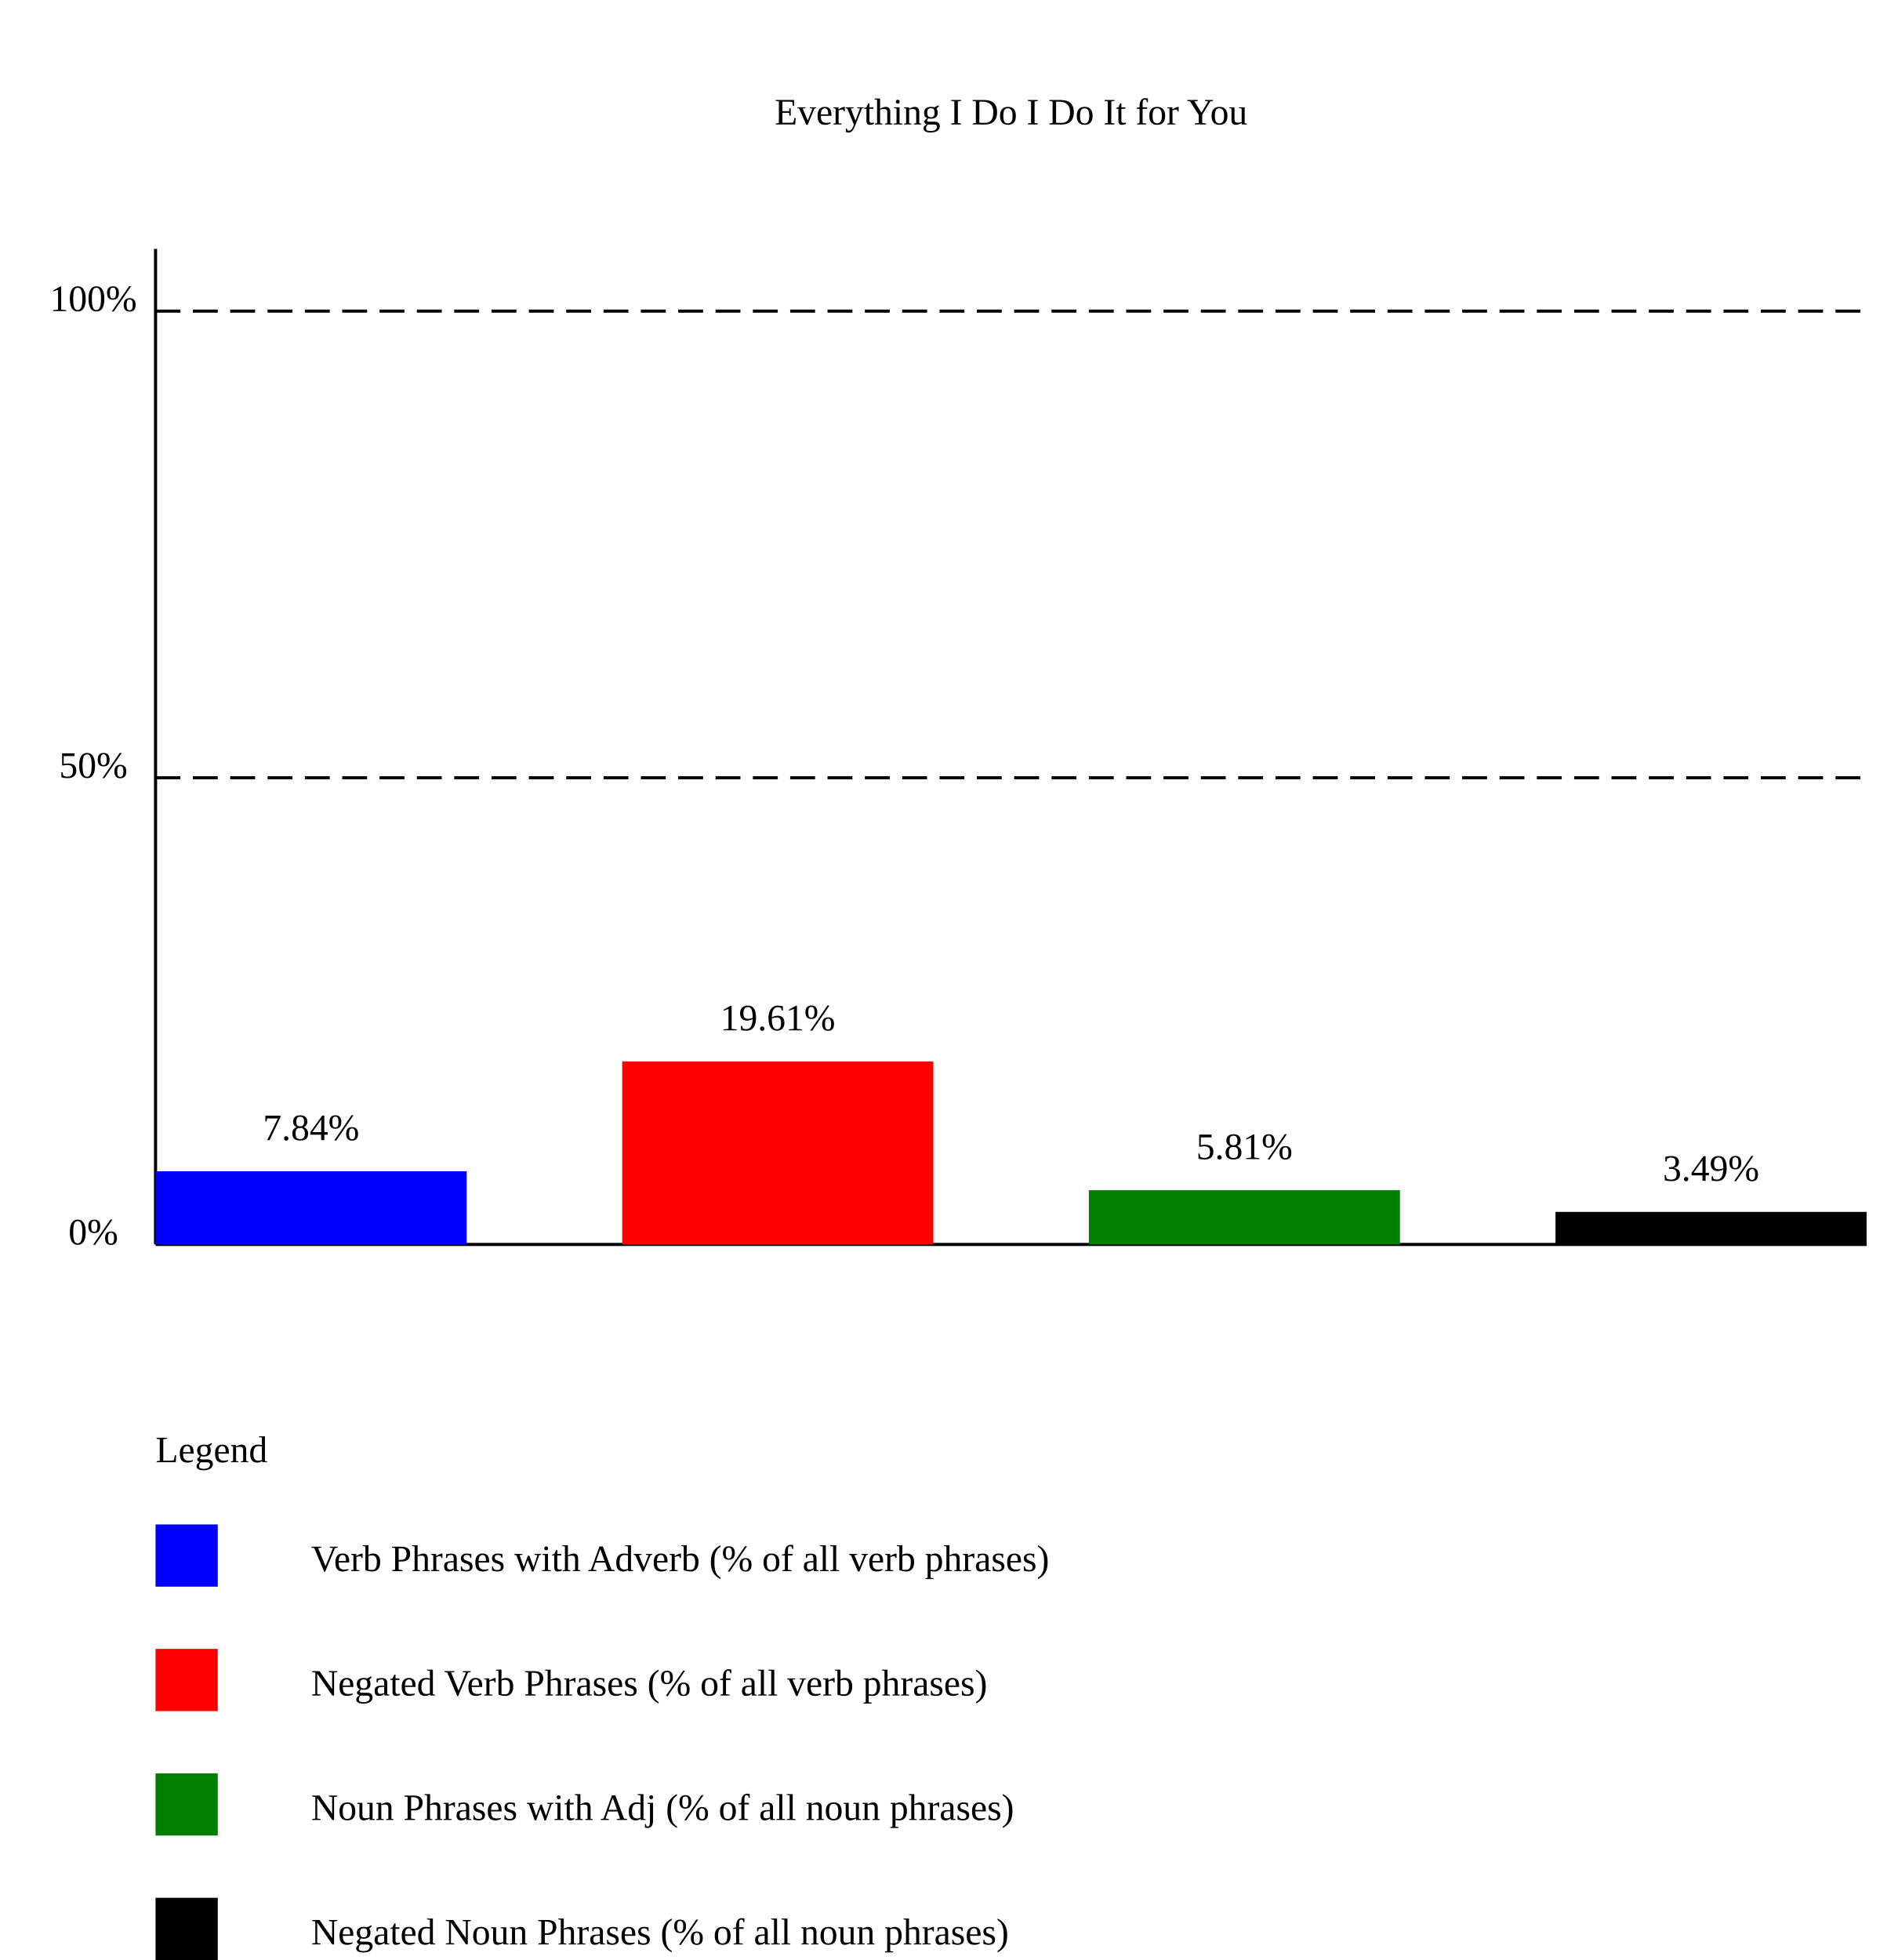
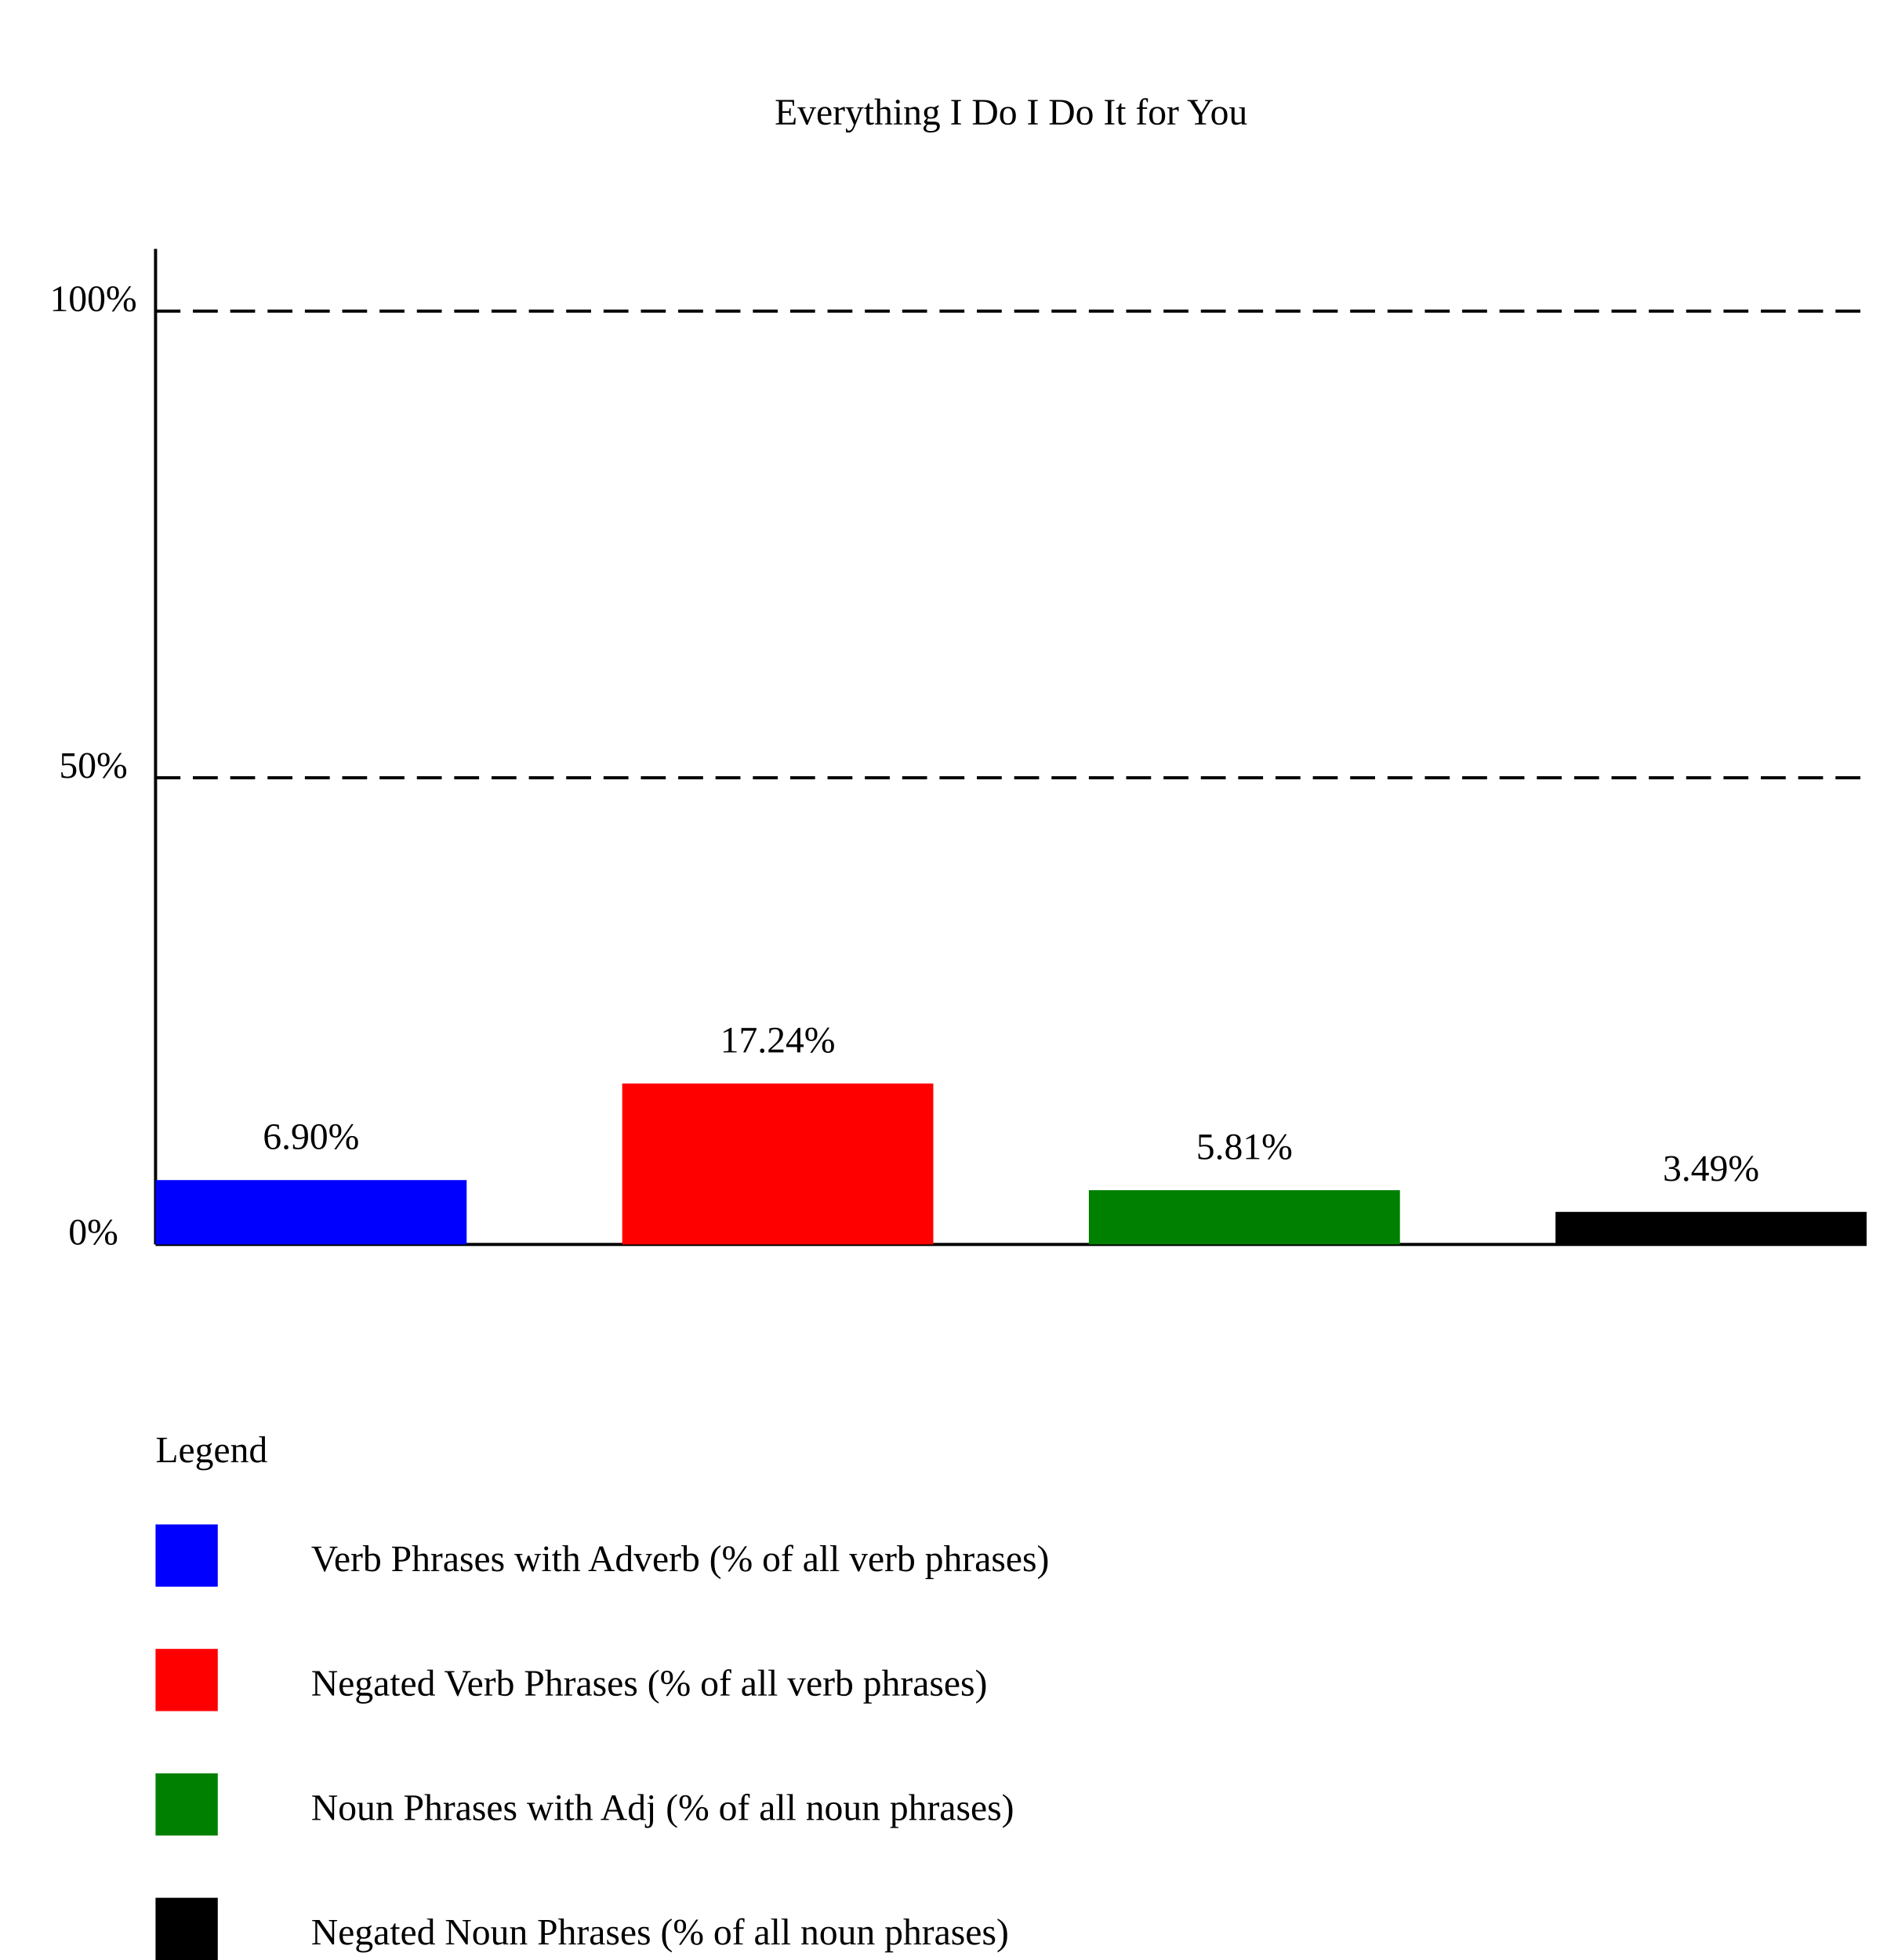
<svg xmlns="http://www.w3.org/2000/svg" width="100%" height="100%" viewBox="0 0 610 630" preserveAspectRatio="xMidYMid">
  <text x="325" y="40" text-anchor="middle">Everything I Do I Do It for You</text>
  <line x1="50" y1="400" x2="600" y2="400" style="stroke:rgb(0,0,0);stroke-width:1" />
  <line x1="50" y1="400" x2="50" y2="80" style="stroke:rgb(0,0,0);stroke-width:1" />
  <text x="30" y="400" text-anchor="middle">0%</text>
  <text x="30" y="250" text-anchor="middle">50%</text>
  <text x="30" y="100" text-anchor="middle">100%</text>
  <line x1="50" y1="250" x2="600" y2="250" style="stroke:rgb(0,0,0);stroke-width:1" stroke-dasharray="8 4" />
  <line x1="50" y1="100" x2="600" y2="100" style="stroke:rgb(0,0,0);stroke-width:1" stroke-dasharray="8 4" />
-   <rect x="50" y="376.471" width="100" height="23.529" style="fill:blue" />
-   <rect x="200" y="341.176" width="100" height="58.824" style="fill:red" />
+   <rect x="50" y="379.31" width="100" height="20.69" style="fill:blue" />
+   <rect x="200" y="348.276" width="100" height="51.724" style="fill:red" />
  <rect x="350" y="382.558" width="100" height="17.442" style="fill:green" />
  <rect x="500" y="389.535" width="100" height="10.465" style="fill:black" />
-   <text x="100" y="366.471" text-anchor="middle">7.84%</text>
-   <text x="250" y="331.176" text-anchor="middle">19.61%</text>
+   <text x="100" y="369.31" text-anchor="middle">6.90%</text>
+   <text x="250" y="338.276" text-anchor="middle">17.24%</text>
  <text x="400" y="372.558" text-anchor="middle">5.81%</text>
  <text x="550" y="379.535" text-anchor="middle">3.49%</text>
  <text x="50" y="470" text-anchor="left">Legend</text>
  <rect x="50" y="490" width="20" height="20" style="fill:blue" />
  <text x="100" y="505" text-anchor="left">Verb Phrases with Adverb (% of all verb phrases)</text>
  <rect x="50" y="530" width="20" height="20" style="fill:red" />
  <text x="100" y="545" text-anchor="left">Negated Verb Phrases (% of all verb phrases)</text>
  <rect x="50" y="570" width="20" height="20" style="fill:green" />
  <text x="100" y="585" text-anchor="left">Noun Phrases with Adj (% of all noun phrases)</text>
  <rect x="50" y="610" width="20" height="20" style="fill:black" />
  <text x="100" y="625" text-anchor="left">Negated Noun Phrases (% of all noun phrases)</text>
</svg>
